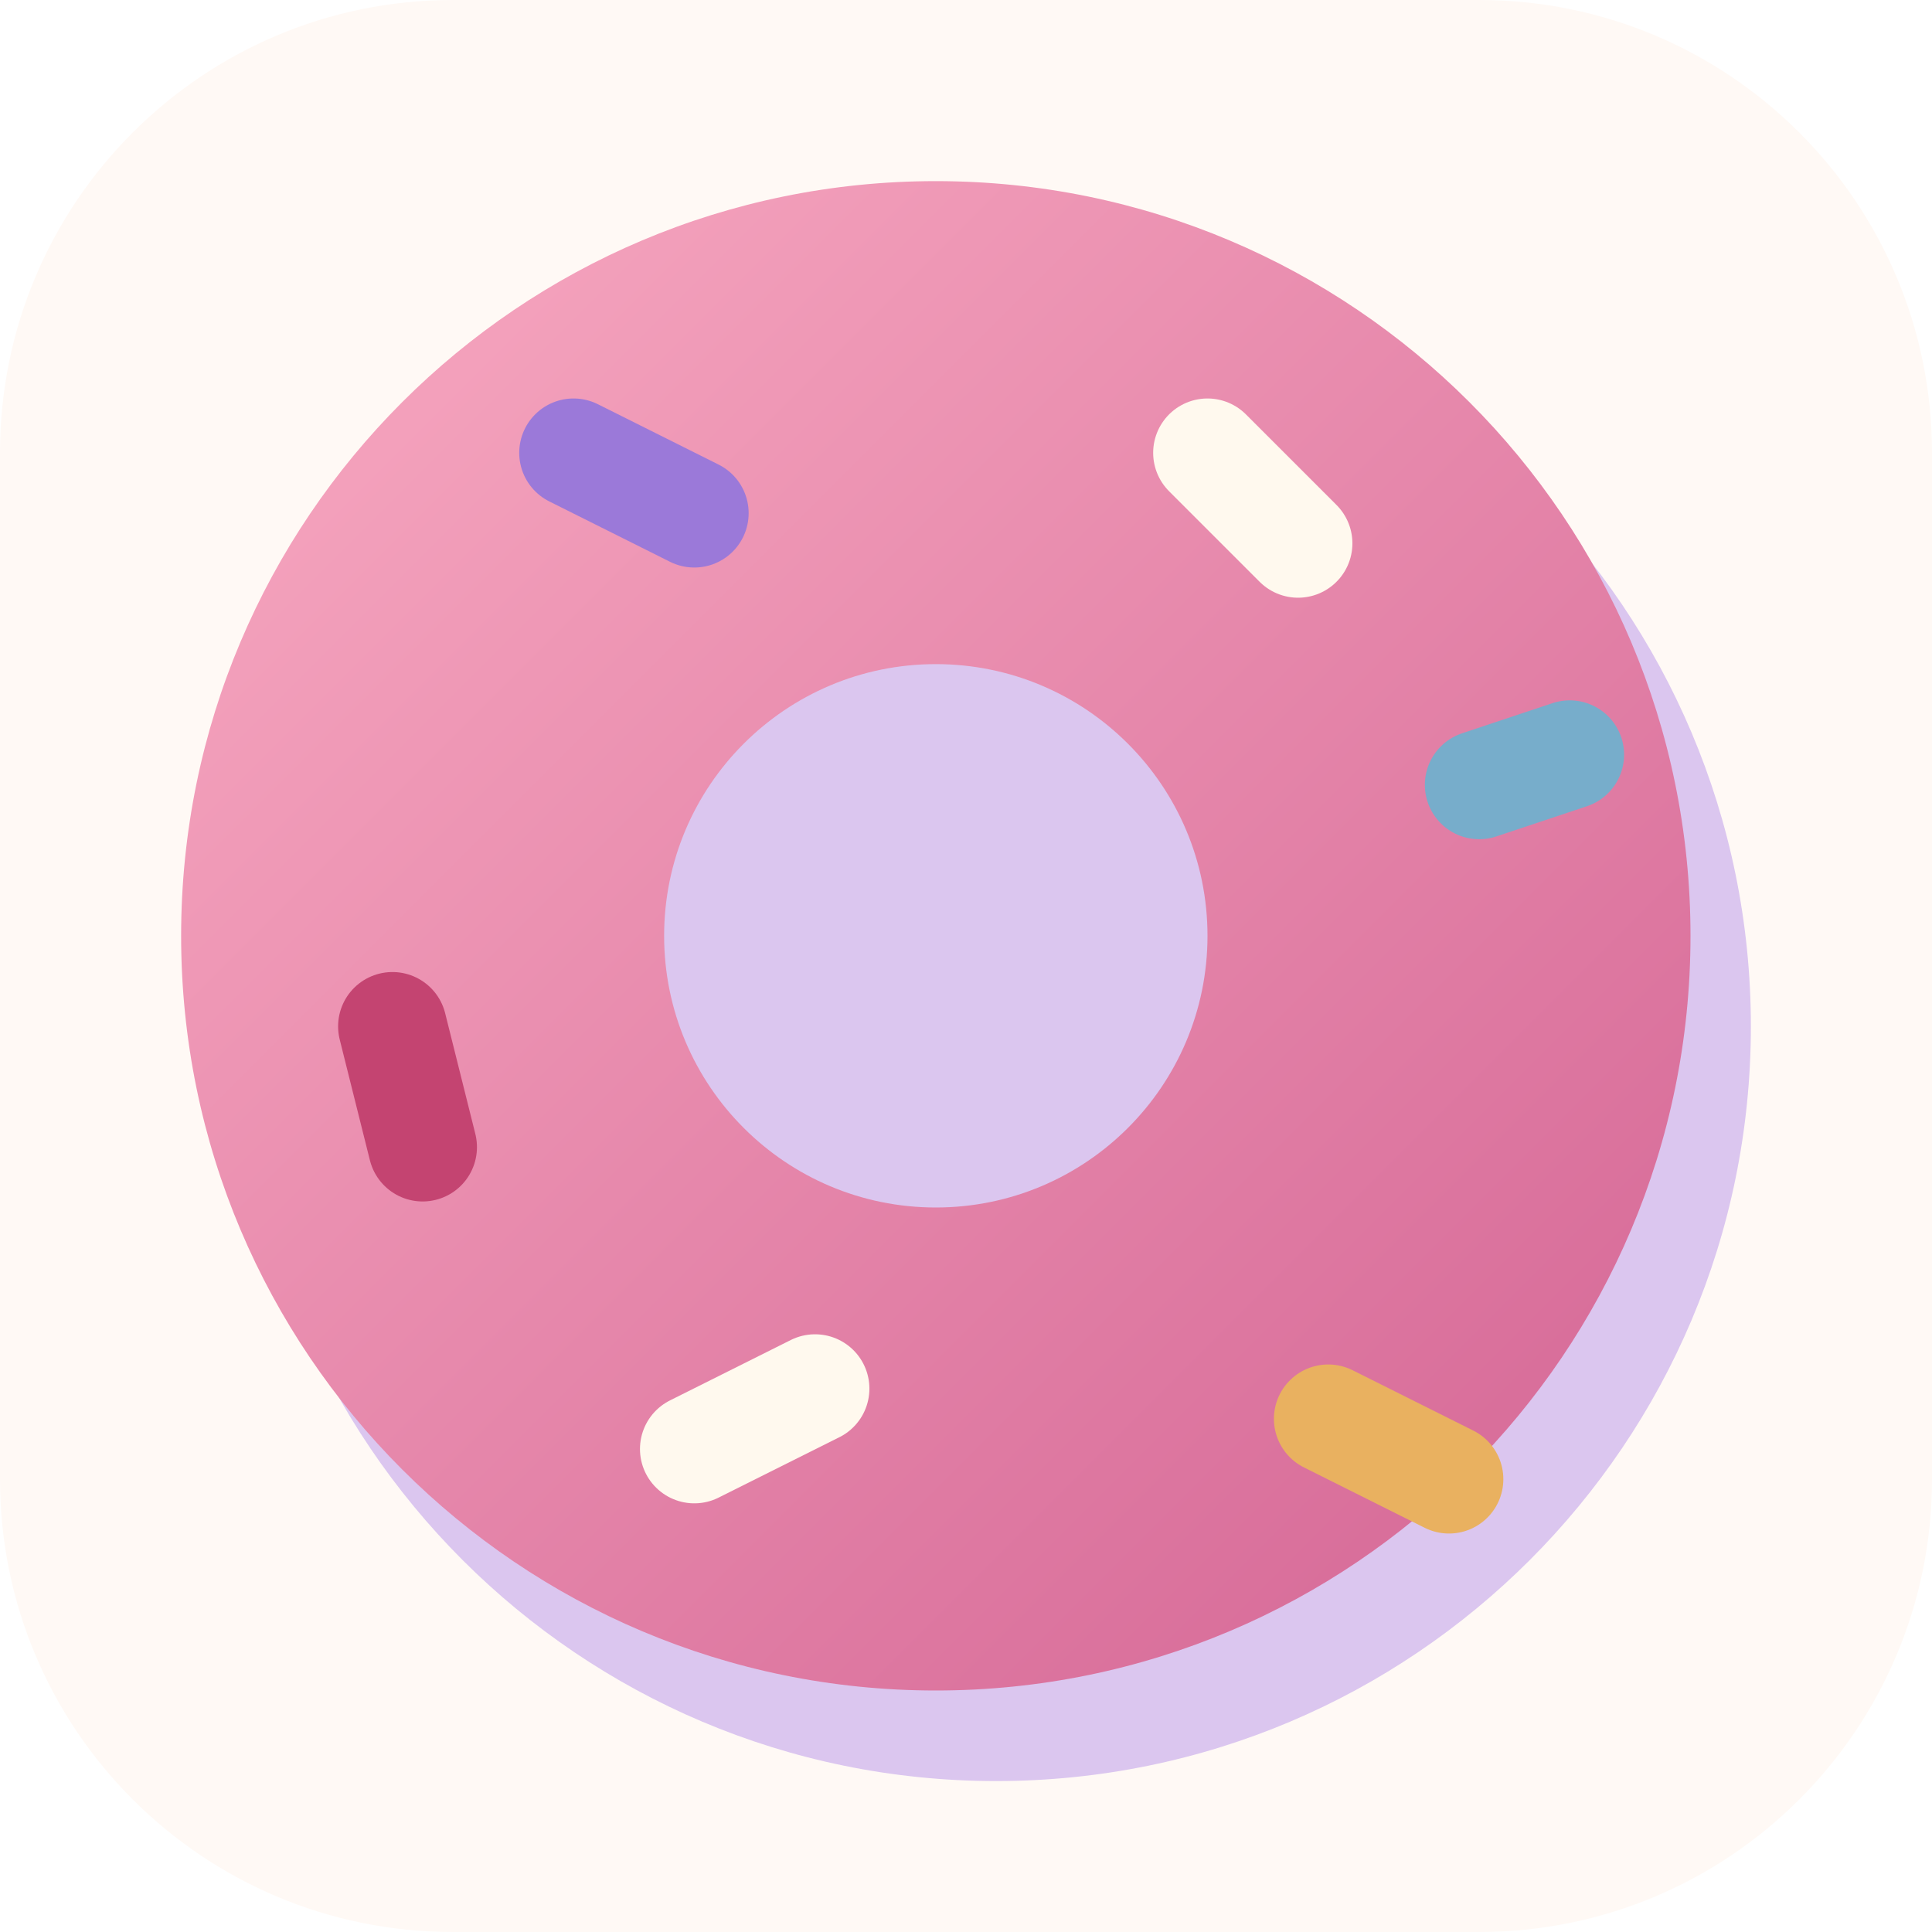
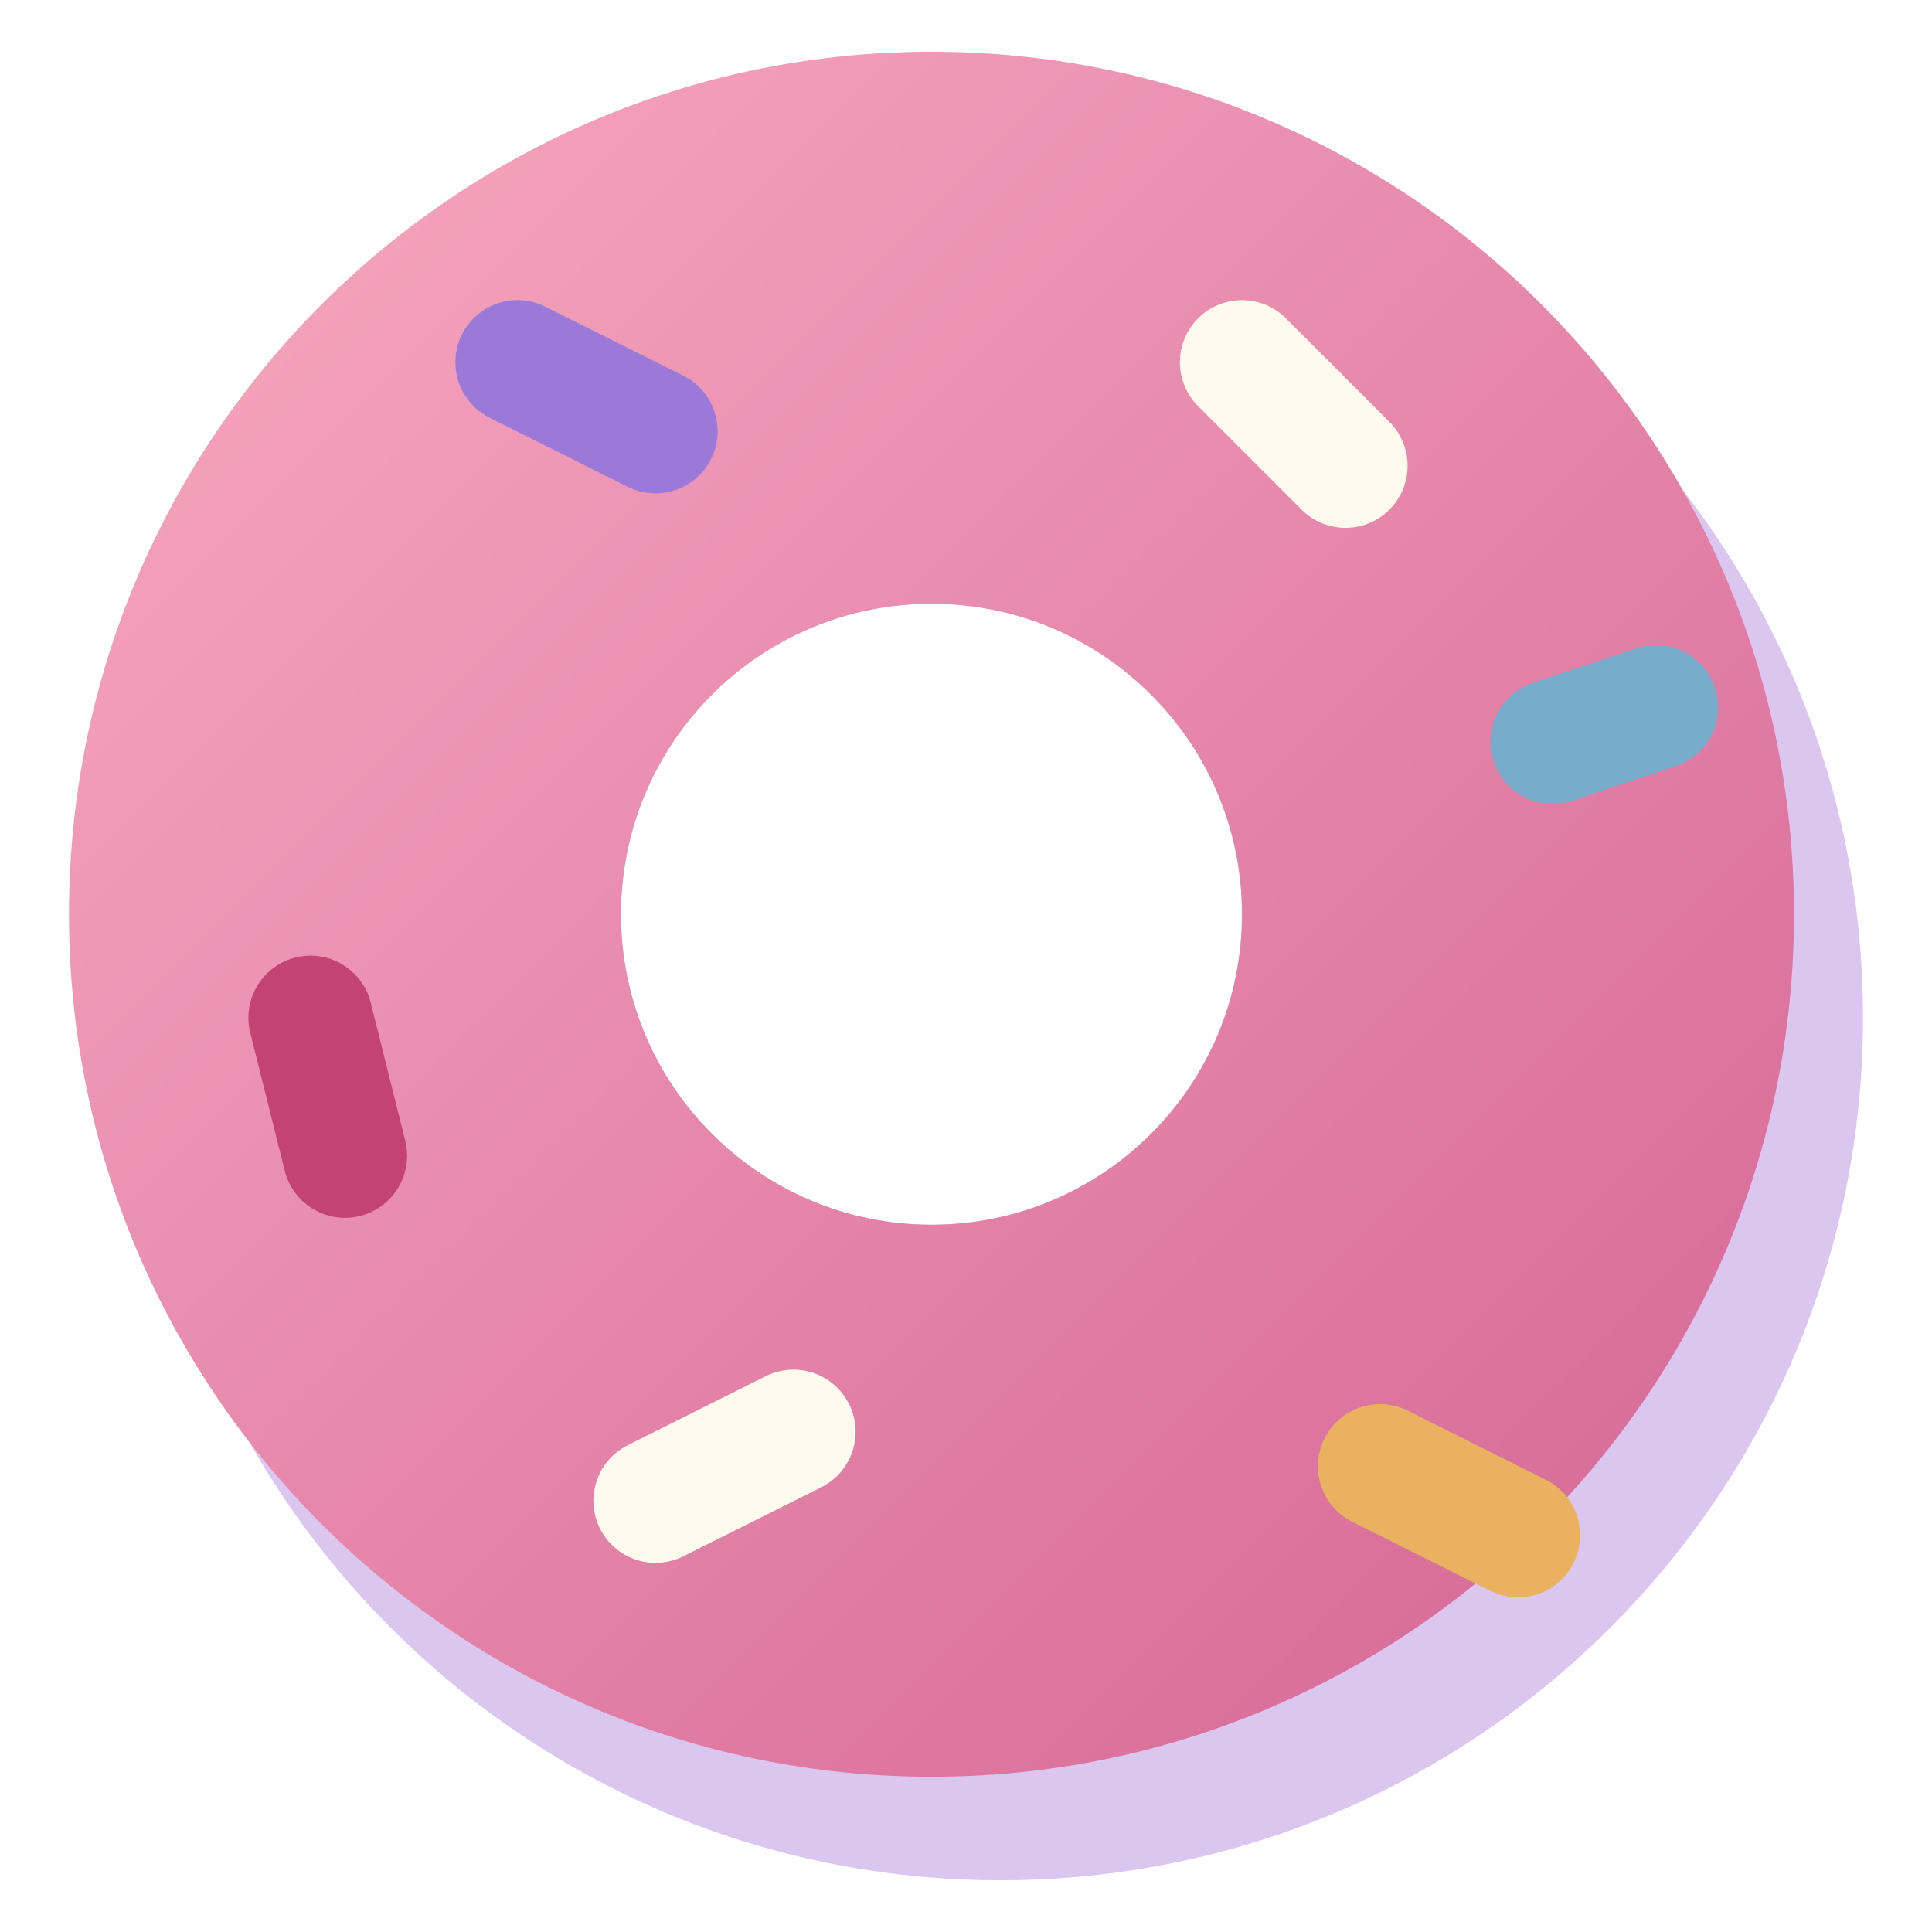
- <svg xmlns="http://www.w3.org/2000/svg" viewBox="0 0 64 64" role="img" aria-labelledby="title">
+ <svg xmlns="http://www.w3.org/2000/svg" viewBox="4 4.5 56 56" role="img" aria-labelledby="title">
  <defs>
    <linearGradient id="glaze" x1=".15" y1=".15" x2=".85" y2=".85" objectBoundingBox="1">
      <stop offset="0" stop-color="#f3a0bb" />
      <stop offset="1" stop-color="#d96f9b" />
    </linearGradient>
  </defs>
-   <rect width="64" height="64" rx="15" fill="#fff9f5" />
-   <circle cx="33" cy="34" r="25" fill="#dbc6ef" />
+   <path d="M33 9a25 25 0 1 0 0 50a25 25 0 1 0 0-50zM31 22a9 9 0 1 1 0 18a9 9 0 1 1 0-18z" fill="#dbc6ef" fill-rule="evenodd" />
  <path d="M31 6a25 25 0 1 0 0 50a25 25 0 1 0 0-50zm0 16a9 9 0 1 1 0 18a9 9 0 1 1 0-18z" fill="url(#glaze)" fill-rule="evenodd" />
  <g fill="none" stroke-linecap="round" stroke-width="3.6">
    <path d="m19 15 4 2" stroke="#9b79d9" />
    <path d="m40 15 3 3" stroke="#fff9ee" />
    <path d="m13 34 1 4" stroke="#c44471" />
    <path d="m23 48 4-2" stroke="#fff9ee" />
    <path d="m44 47 4 2" stroke="#e9b160" />
    <path d="m49 26 3-1" stroke="#77adcb" />
  </g>
</svg>
